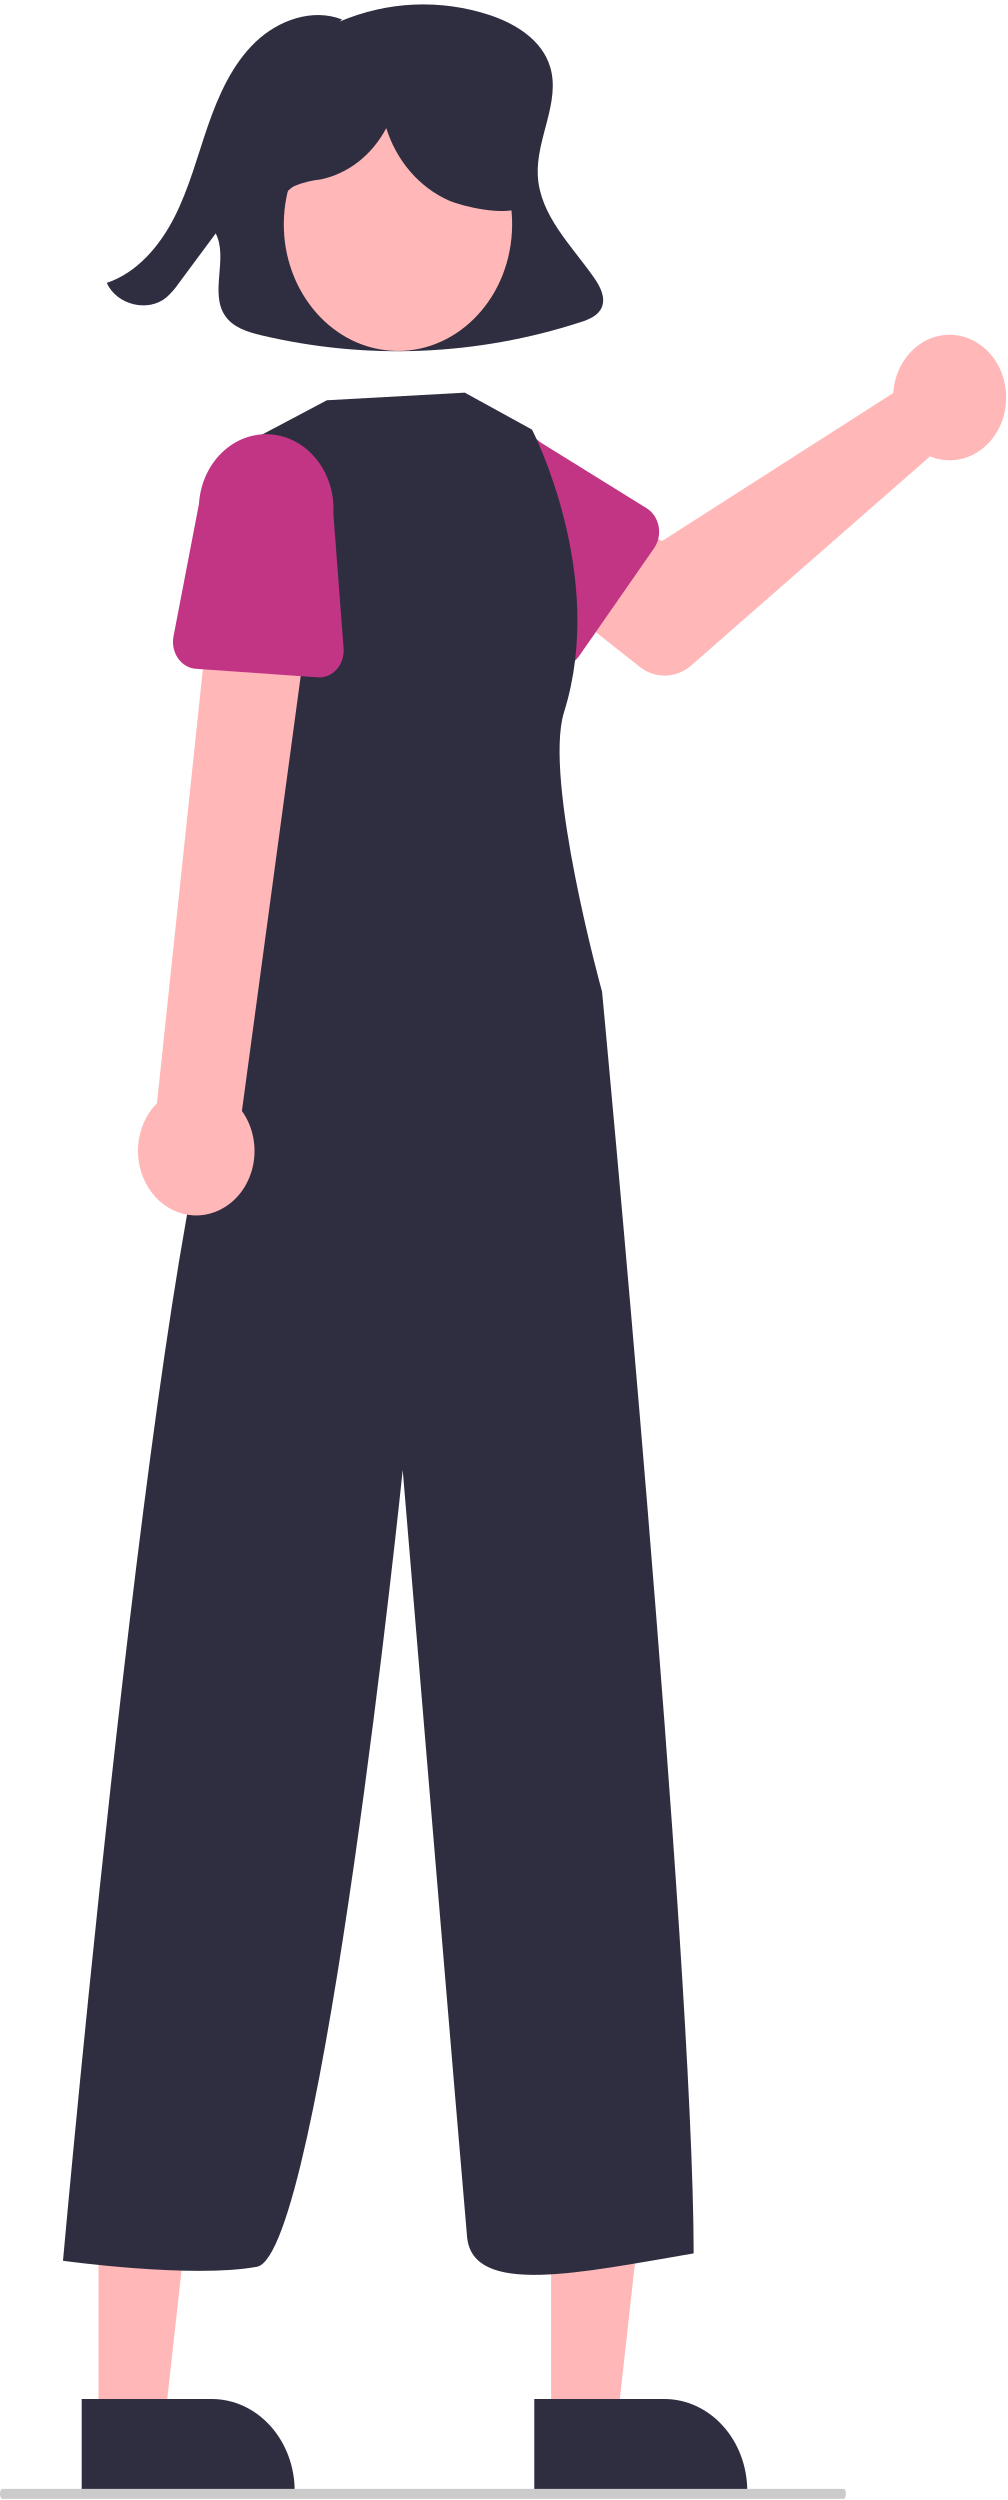
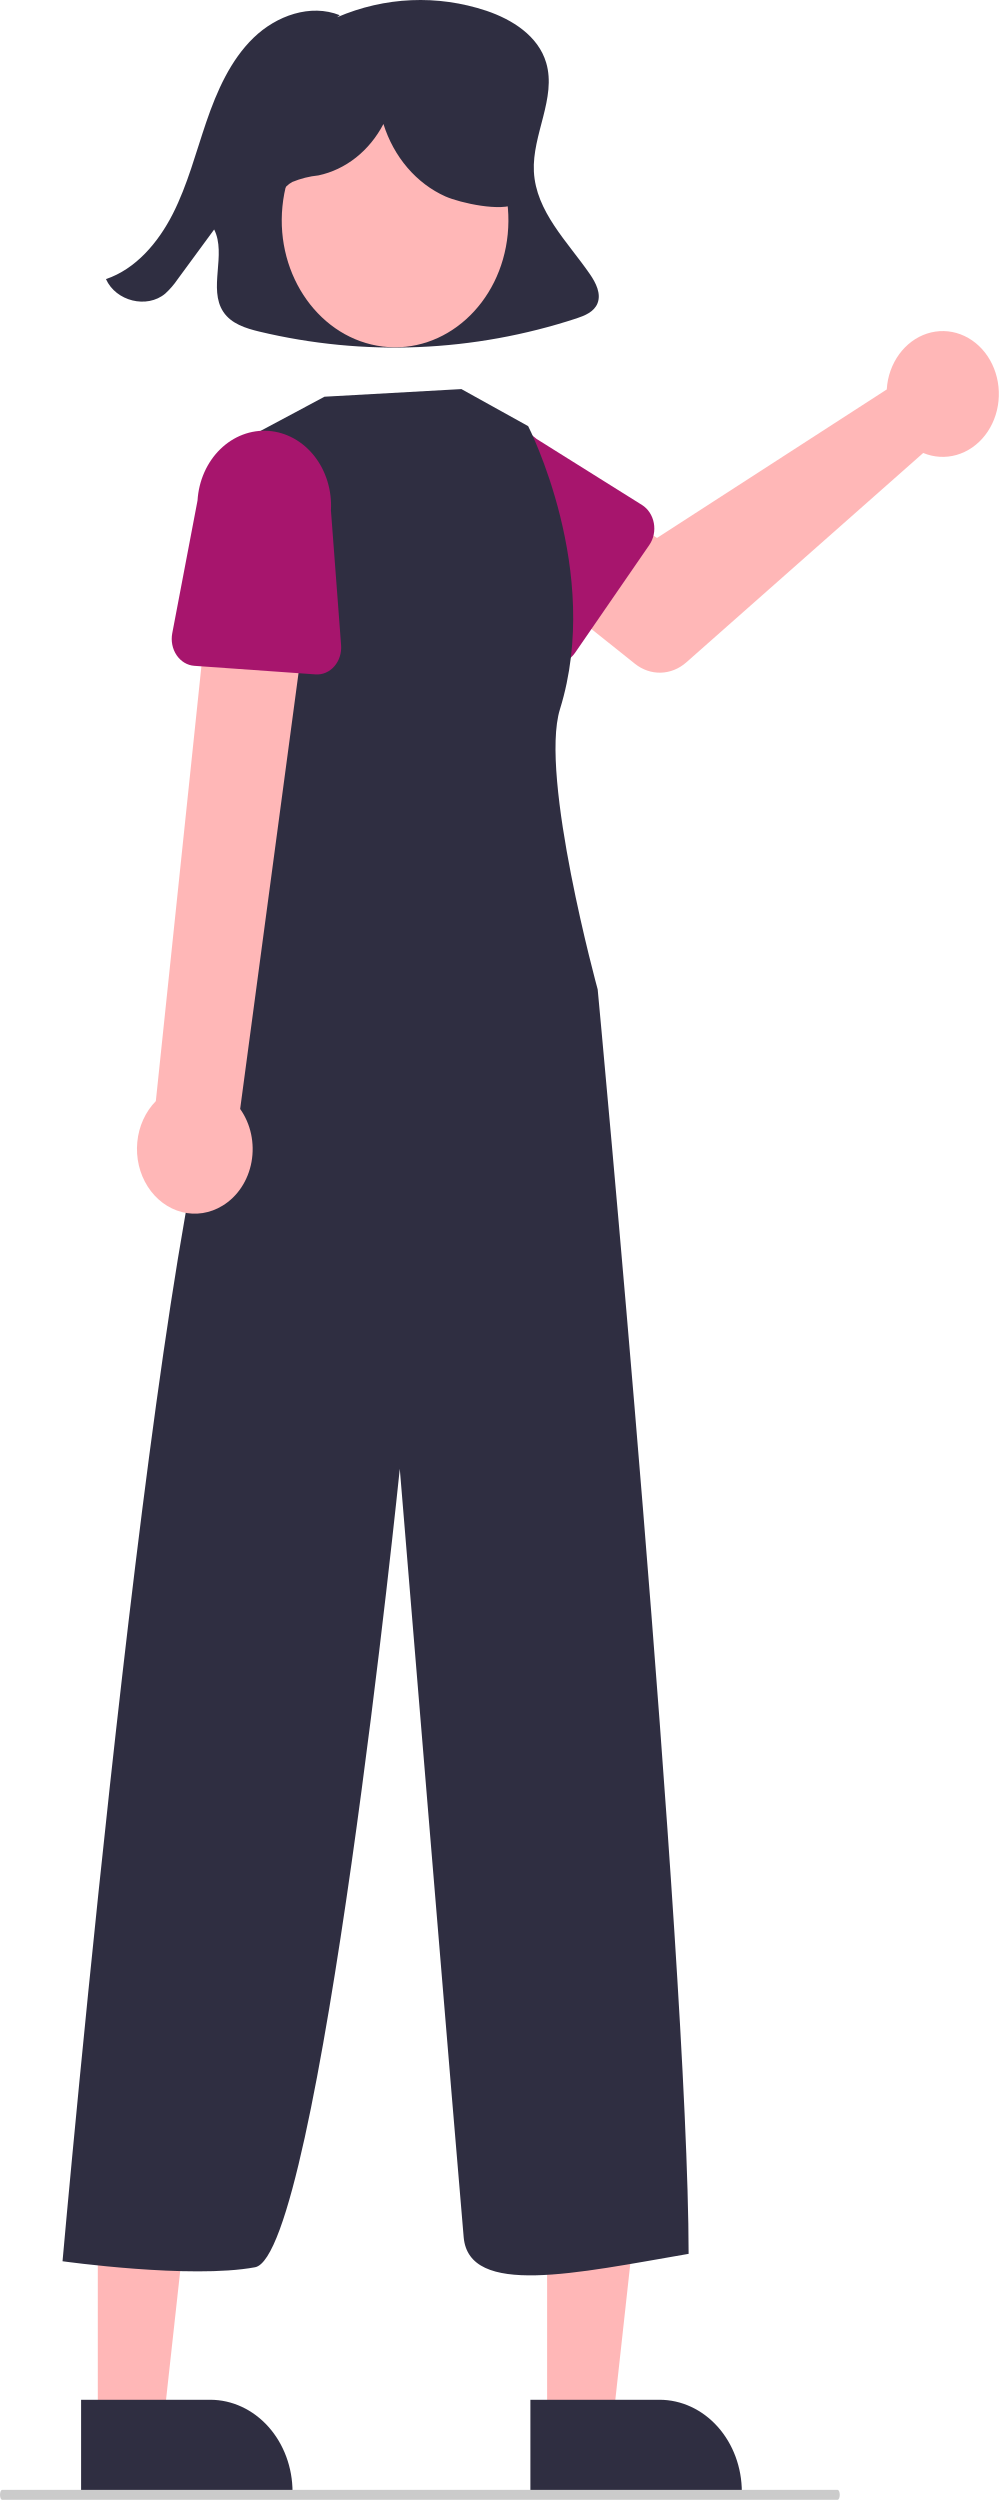
- <svg xmlns="http://www.w3.org/2000/svg" width="187" height="464" viewBox="0 0 187 464" fill="none">
-   <path d="M110.301 51.609C106.111 45.584 100.189 40.009 99.814 32.574C99.471 25.755 104.052 18.985 102.12 12.461C100.634 7.445 95.733 4.418 90.943 2.815C81.774 -0.209 71.961 0.21 63.028 4.008L63.513 3.628C58.061 1.473 51.688 3.698 47.398 7.819C43.108 11.941 40.559 17.653 38.581 23.378C36.602 29.102 35.069 35.036 32.321 40.403C29.572 45.77 25.363 50.65 19.811 52.505C21.669 56.62 27.48 58.032 30.889 55.196C31.759 54.412 32.542 53.514 33.22 52.522C35.493 49.454 37.766 46.387 40.039 43.319C42.378 47.936 38.884 54.308 41.759 58.582C43.241 60.786 45.949 61.623 48.463 62.223C68.117 66.877 88.505 66.038 107.794 59.781C109.345 59.274 111.055 58.575 111.698 57.018C112.441 55.22 111.402 53.193 110.301 51.609Z" fill="#2F2E41" />
-   <path d="M166.028 71.122C165.905 71.721 165.825 72.33 165.789 72.942L122.831 100.446L112.39 93.775L101.259 109.947L118.709 123.75C120.119 124.866 121.817 125.443 123.547 125.396C125.278 125.349 126.948 124.681 128.307 123.491L172.604 84.708C174.603 85.529 176.78 85.655 178.845 85.07C180.911 84.484 182.767 83.215 184.166 81.431C185.565 79.646 186.442 77.431 186.68 75.08C186.917 72.729 186.504 70.353 185.495 68.269C184.486 66.185 182.93 64.492 181.033 63.413C179.135 62.335 176.987 61.923 174.874 62.233C172.76 62.542 170.782 63.559 169.202 65.147C167.622 66.735 166.515 68.819 166.028 71.122Z" fill="#FFB7B7" />
-   <path d="M121.395 101.749L107.512 121.719C107.117 122.287 106.616 122.754 106.044 123.088C105.471 123.422 104.841 123.615 104.195 123.654C103.549 123.694 102.904 123.578 102.302 123.315C101.7 123.053 101.156 122.649 100.708 122.132L84.99 104.019C82.379 101.761 80.681 98.445 80.27 94.799C79.86 91.153 80.769 87.475 82.799 84.573C84.829 81.67 87.814 79.781 91.099 79.318C94.383 78.856 97.698 79.859 100.317 82.106L120.03 94.34C120.594 94.69 121.084 95.171 121.466 95.751C121.847 96.33 122.112 96.994 122.242 97.697C122.371 98.4 122.363 99.126 122.217 99.825C122.071 100.524 121.791 101.18 121.396 101.749H121.395Z" fill="#C13584" />
-   <path d="M102.288 449.699L114.548 449.698L120.38 397.218L102.286 397.219L102.288 449.699Z" fill="#FFB7B7" />
-   <path d="M99.161 445.257L123.305 445.256H123.306C127.386 445.256 131.3 447.055 134.185 450.258C137.071 453.46 138.692 457.803 138.692 462.332V462.887L99.161 462.888L99.161 445.257Z" fill="#2F2E41" />
-   <path d="M18.288 449.699L30.548 449.698L36.38 397.218L18.286 397.219L18.288 449.699Z" fill="#FFB7B7" />
-   <path d="M15.161 445.257L39.305 445.256H39.306C43.386 445.256 47.3 447.055 50.185 450.258C53.071 453.46 54.692 457.803 54.692 462.332V462.887L15.161 462.888L15.161 445.257Z" fill="#2F2E41" />
-   <path d="M94.925 44.19C96.202 31.281 87.808 19.667 76.176 18.25C64.544 16.833 54.08 26.149 52.803 39.058C51.526 51.967 59.92 63.581 71.552 64.998C83.184 66.415 93.648 57.099 94.925 44.19Z" fill="#FFB7B7" />
-   <path d="M86.261 72.875L98.743 79.738C98.743 79.738 112.69 106.636 104.69 132.162C100.806 144.555 111.743 184.06 111.743 184.06C111.743 184.06 128.69 363.002 128.743 418.229C107.69 421.821 87.69 426.261 86.69 415.163C85.69 404.065 74.743 272.844 74.743 272.844C74.743 272.844 59.69 418.492 47.69 420.712C35.69 422.931 11.69 419.602 11.69 419.602C11.69 419.602 30.743 206.256 43.743 192.938L45.743 181.84L45.69 82.221L60.667 74.288L86.261 72.875Z" fill="#2F2E41" />
-   <path d="M41.608 224.109C42.99 223.279 44.19 222.124 45.126 220.724C46.061 219.324 46.708 217.713 47.022 216.005C47.336 214.297 47.308 212.534 46.942 210.839C46.575 209.144 45.878 207.559 44.899 206.196L59.416 98.809L40.45 97.798L29.134 204.741C27.179 206.717 25.945 209.42 25.666 212.338C25.387 215.256 26.082 218.187 27.62 220.574C29.157 222.961 31.431 224.64 34.009 225.291C36.587 225.943 39.291 225.522 41.608 224.109Z" fill="#FFB7B7" />
-   <path d="M59.004 125.716L36.322 124.127C35.676 124.082 35.047 123.883 34.478 123.543C33.908 123.204 33.411 122.732 33.02 122.16C32.629 121.589 32.354 120.93 32.213 120.23C32.073 119.529 32.069 118.803 32.204 118.101L36.931 93.507C37.157 89.844 38.684 86.429 41.176 84.013C43.667 81.597 46.921 80.376 50.223 80.618C53.525 80.86 56.605 82.545 58.789 85.305C60.972 88.064 62.081 91.671 61.871 95.336L63.772 120.313C63.826 121.028 63.741 121.748 63.522 122.423C63.303 123.098 62.955 123.713 62.503 124.226C62.05 124.739 61.504 125.137 60.9 125.395C60.296 125.652 59.65 125.761 59.004 125.716L59.004 125.716Z" fill="#C13584" />
-   <path d="M156.59 463.784H0.41C0.301 463.784 0.197 463.687 0.12 463.514C0.043 463.341 0 463.106 0 462.861C0 462.617 0.043 462.382 0.12 462.209C0.197 462.036 0.301 461.938 0.41 461.938H156.59C156.699 461.938 156.803 462.036 156.88 462.209C156.957 462.382 157 462.617 157 462.861C157 463.106 156.957 463.341 156.88 463.514C156.803 463.687 156.699 463.784 156.59 463.784Z" fill="#CBCBCB" />
-   <path d="M96.07 26.338C95.245 22.182 92.563 18.738 89.474 16.216C84.381 12.058 78.136 10.014 71.825 10.44C65.514 10.866 59.538 13.735 54.937 18.547C52.366 21.067 50.512 24.364 49.603 28.035C49.169 29.869 49.146 31.794 49.535 33.641C49.925 35.488 50.715 37.201 51.837 38.631L52.261 38.925C51.877 37.119 53.142 35.313 54.653 34.516C56.224 33.876 57.864 33.468 59.531 33.302C62.053 32.773 64.444 31.649 66.541 30.007C68.638 28.365 70.393 26.242 71.688 23.782C72.647 26.809 74.179 29.574 76.181 31.89C78.183 34.205 80.609 36.018 83.295 37.207C86.095 38.422 93.787 40.093 96.453 38.55C99.854 36.582 96.896 30.495 96.07 26.338Z" fill="#2F2E41" />
+ <svg xmlns="http://www.w3.org/2000/svg" width="185" height="463" viewBox="0 0 185 463" fill="none">
+   <path d="M109.263 50.792C105.112 44.767 99.246 39.192 98.875 31.757C98.535 24.938 103.073 18.167 101.159 11.643C99.687 6.627 94.832 3.601 90.088 1.998C81.004 -1.027 71.284 -0.607 62.435 3.191L62.915 2.811C57.514 0.656 51.201 2.881 46.952 7.002C42.702 11.123 40.177 16.836 38.217 22.56C36.258 28.285 34.739 34.219 32.017 39.585C29.293 44.952 25.125 49.833 19.624 51.688C21.465 55.803 27.222 57.215 30.598 54.379C31.46 53.594 32.236 52.696 32.907 51.705C35.159 48.637 37.41 45.569 39.662 42.502C41.979 47.119 38.518 53.49 41.366 57.764C42.834 59.968 45.516 60.805 48.007 61.406C67.476 66.06 87.672 65.22 106.78 58.963C108.316 58.456 110.01 57.758 110.647 56.201C111.383 54.403 110.354 52.376 109.263 50.792Z" fill="#2F2E41" />
+   <path d="M164.465 70.305C164.344 70.904 164.265 71.512 164.228 72.125L121.675 99.628L111.332 92.957L100.306 109.13L117.592 122.933C118.988 124.048 120.67 124.626 122.384 124.579C124.099 124.532 125.753 123.864 127.1 122.674L170.979 83.89C172.96 84.712 175.116 84.838 177.162 84.252C179.208 83.667 181.046 82.398 182.433 80.613C183.819 78.829 184.687 76.614 184.923 74.263C185.158 71.912 184.749 69.536 183.749 67.452C182.75 65.368 181.208 63.674 179.329 62.596C177.449 61.517 175.321 61.106 173.228 61.415C171.134 61.725 169.175 62.742 167.61 64.329C166.044 65.917 164.948 68.001 164.465 70.305Z" fill="#FFB7B7" />
+   <path d="M120.253 100.931L106.5 120.901C106.108 121.469 105.612 121.936 105.045 122.27C104.478 122.605 103.854 122.798 103.214 122.837C102.575 122.876 101.935 122.761 101.339 122.498C100.743 122.235 100.204 121.832 99.76 121.315L84.19 103.201C81.603 100.943 79.922 97.627 79.515 93.981C79.108 90.335 80.009 86.658 82.02 83.755C84.031 80.853 86.987 78.963 90.241 78.501C93.494 78.038 96.779 79.041 99.373 81.289L118.9 93.522C119.459 93.873 119.944 94.354 120.322 94.933C120.7 95.513 120.962 96.177 121.091 96.88C121.219 97.583 121.211 98.309 121.066 99.008C120.921 99.707 120.644 100.363 120.253 100.931H120.253Z" fill="#A7156D" />
+   <path d="M101.325 448.882L113.47 448.881L119.247 396.4L101.323 396.402L101.325 448.882Z" fill="#FFB7B7" />
+   <path d="M98.228 444.44L122.144 444.438H122.145C126.188 444.439 130.064 446.238 132.923 449.44C135.781 452.642 137.387 456.986 137.387 461.514V462.069L98.228 462.071L98.228 444.44Z" fill="#2F2E41" />
+   <path d="M18.115 448.882L30.26 448.881L36.037 396.4L18.113 396.402L18.115 448.882Z" fill="#FFB7B7" />
+   <path d="M15.018 444.44L38.934 444.438H38.935C42.978 444.439 46.854 446.238 49.712 449.44C52.571 452.642 54.177 456.986 54.177 461.514V462.069L15.018 462.071L15.018 444.44Z" fill="#2F2E41" />
+   <path d="M94.032 43.373C95.297 30.464 86.981 18.85 75.459 17.433C63.937 16.016 53.571 25.332 52.306 38.241C51.041 51.15 59.356 62.764 70.879 64.18C82.401 65.598 92.767 56.282 94.032 43.373Z" fill="#FFB7B7" />
+   <path d="M85.45 72.058L97.814 78.921C97.814 78.921 111.63 105.819 103.705 131.345C99.857 143.737 110.692 183.242 110.692 183.242C110.692 183.242 127.479 362.184 127.532 417.412C106.677 421.004 86.865 425.443 85.874 414.345C84.884 403.247 74.04 272.027 74.04 272.027C74.04 272.027 59.128 417.675 47.241 419.894C35.354 422.114 11.58 418.784 11.58 418.784C11.58 418.784 30.454 205.439 43.332 192.121L45.313 181.023L45.26 81.403L60.097 73.471L85.45 72.058Z" fill="#2F2E41" />
+   <path d="M41.217 223.291C42.585 222.462 43.775 221.306 44.701 219.906C45.628 218.506 46.269 216.896 46.58 215.188C46.891 213.48 46.863 211.716 46.5 210.022C46.137 208.327 45.446 206.742 44.477 205.379L58.857 97.991L40.07 96.981L28.86 203.924C26.924 205.899 25.701 208.603 25.425 211.521C25.149 214.439 25.837 217.369 27.36 219.756C28.883 222.144 31.135 223.822 33.689 224.474C36.243 225.125 38.922 224.705 41.217 223.291V223.291Z" fill="#FFB7B7" />
+   <path d="M58.448 124.899L35.98 123.309C35.34 123.264 34.717 123.065 34.153 122.726C33.588 122.387 33.096 121.915 32.709 121.343C32.322 120.771 32.049 120.113 31.91 119.412C31.77 118.712 31.767 117.986 31.901 117.284L36.583 92.69C36.807 89.026 38.319 85.612 40.788 83.195C43.256 80.779 46.479 79.558 49.749 79.8C53.02 80.042 56.072 81.728 58.235 84.487C60.398 87.246 61.496 90.854 61.288 94.519L63.171 119.496C63.225 120.211 63.14 120.931 62.923 121.606C62.707 122.281 62.362 122.896 61.914 123.409C61.466 123.922 60.924 124.32 60.326 124.577C59.728 124.834 59.088 124.944 58.448 124.899L58.448 124.899Z" fill="#A7156D" />
+   <path d="M155.116 462.967H0.406C0.298 462.967 0.195 462.87 0.119 462.696C0.043 462.523 0 462.289 0 462.044C0 461.799 0.043 461.564 0.119 461.391C0.195 461.218 0.298 461.121 0.406 461.121H155.116C155.224 461.121 155.327 461.218 155.404 461.391C155.48 461.564 155.523 461.799 155.523 462.044C155.523 462.289 155.48 462.523 155.404 462.696C155.327 462.87 155.224 462.967 155.116 462.967Z" fill="#CBCBCB" />
+   <path d="M95.167 25.521C94.349 21.364 91.692 17.921 88.632 15.398C83.587 11.241 77.4 9.197 71.149 9.623C64.898 10.049 58.978 12.917 54.42 17.729C51.873 20.249 50.037 23.547 49.136 27.217C48.706 29.052 48.683 30.976 49.069 32.823C49.455 34.67 50.238 36.383 51.35 37.814L51.769 38.108C51.389 36.301 52.642 34.496 54.138 33.699C55.695 33.059 57.319 32.651 58.971 32.485C61.469 31.956 63.837 30.832 65.915 29.19C67.992 27.547 69.731 25.424 71.013 22.965C71.963 25.992 73.481 28.757 75.464 31.072C77.448 33.388 79.85 35.201 82.511 36.389C85.285 37.605 92.904 39.276 95.545 37.733C98.914 35.765 95.984 29.678 95.167 25.521Z" fill="#2F2E41" />
</svg>
